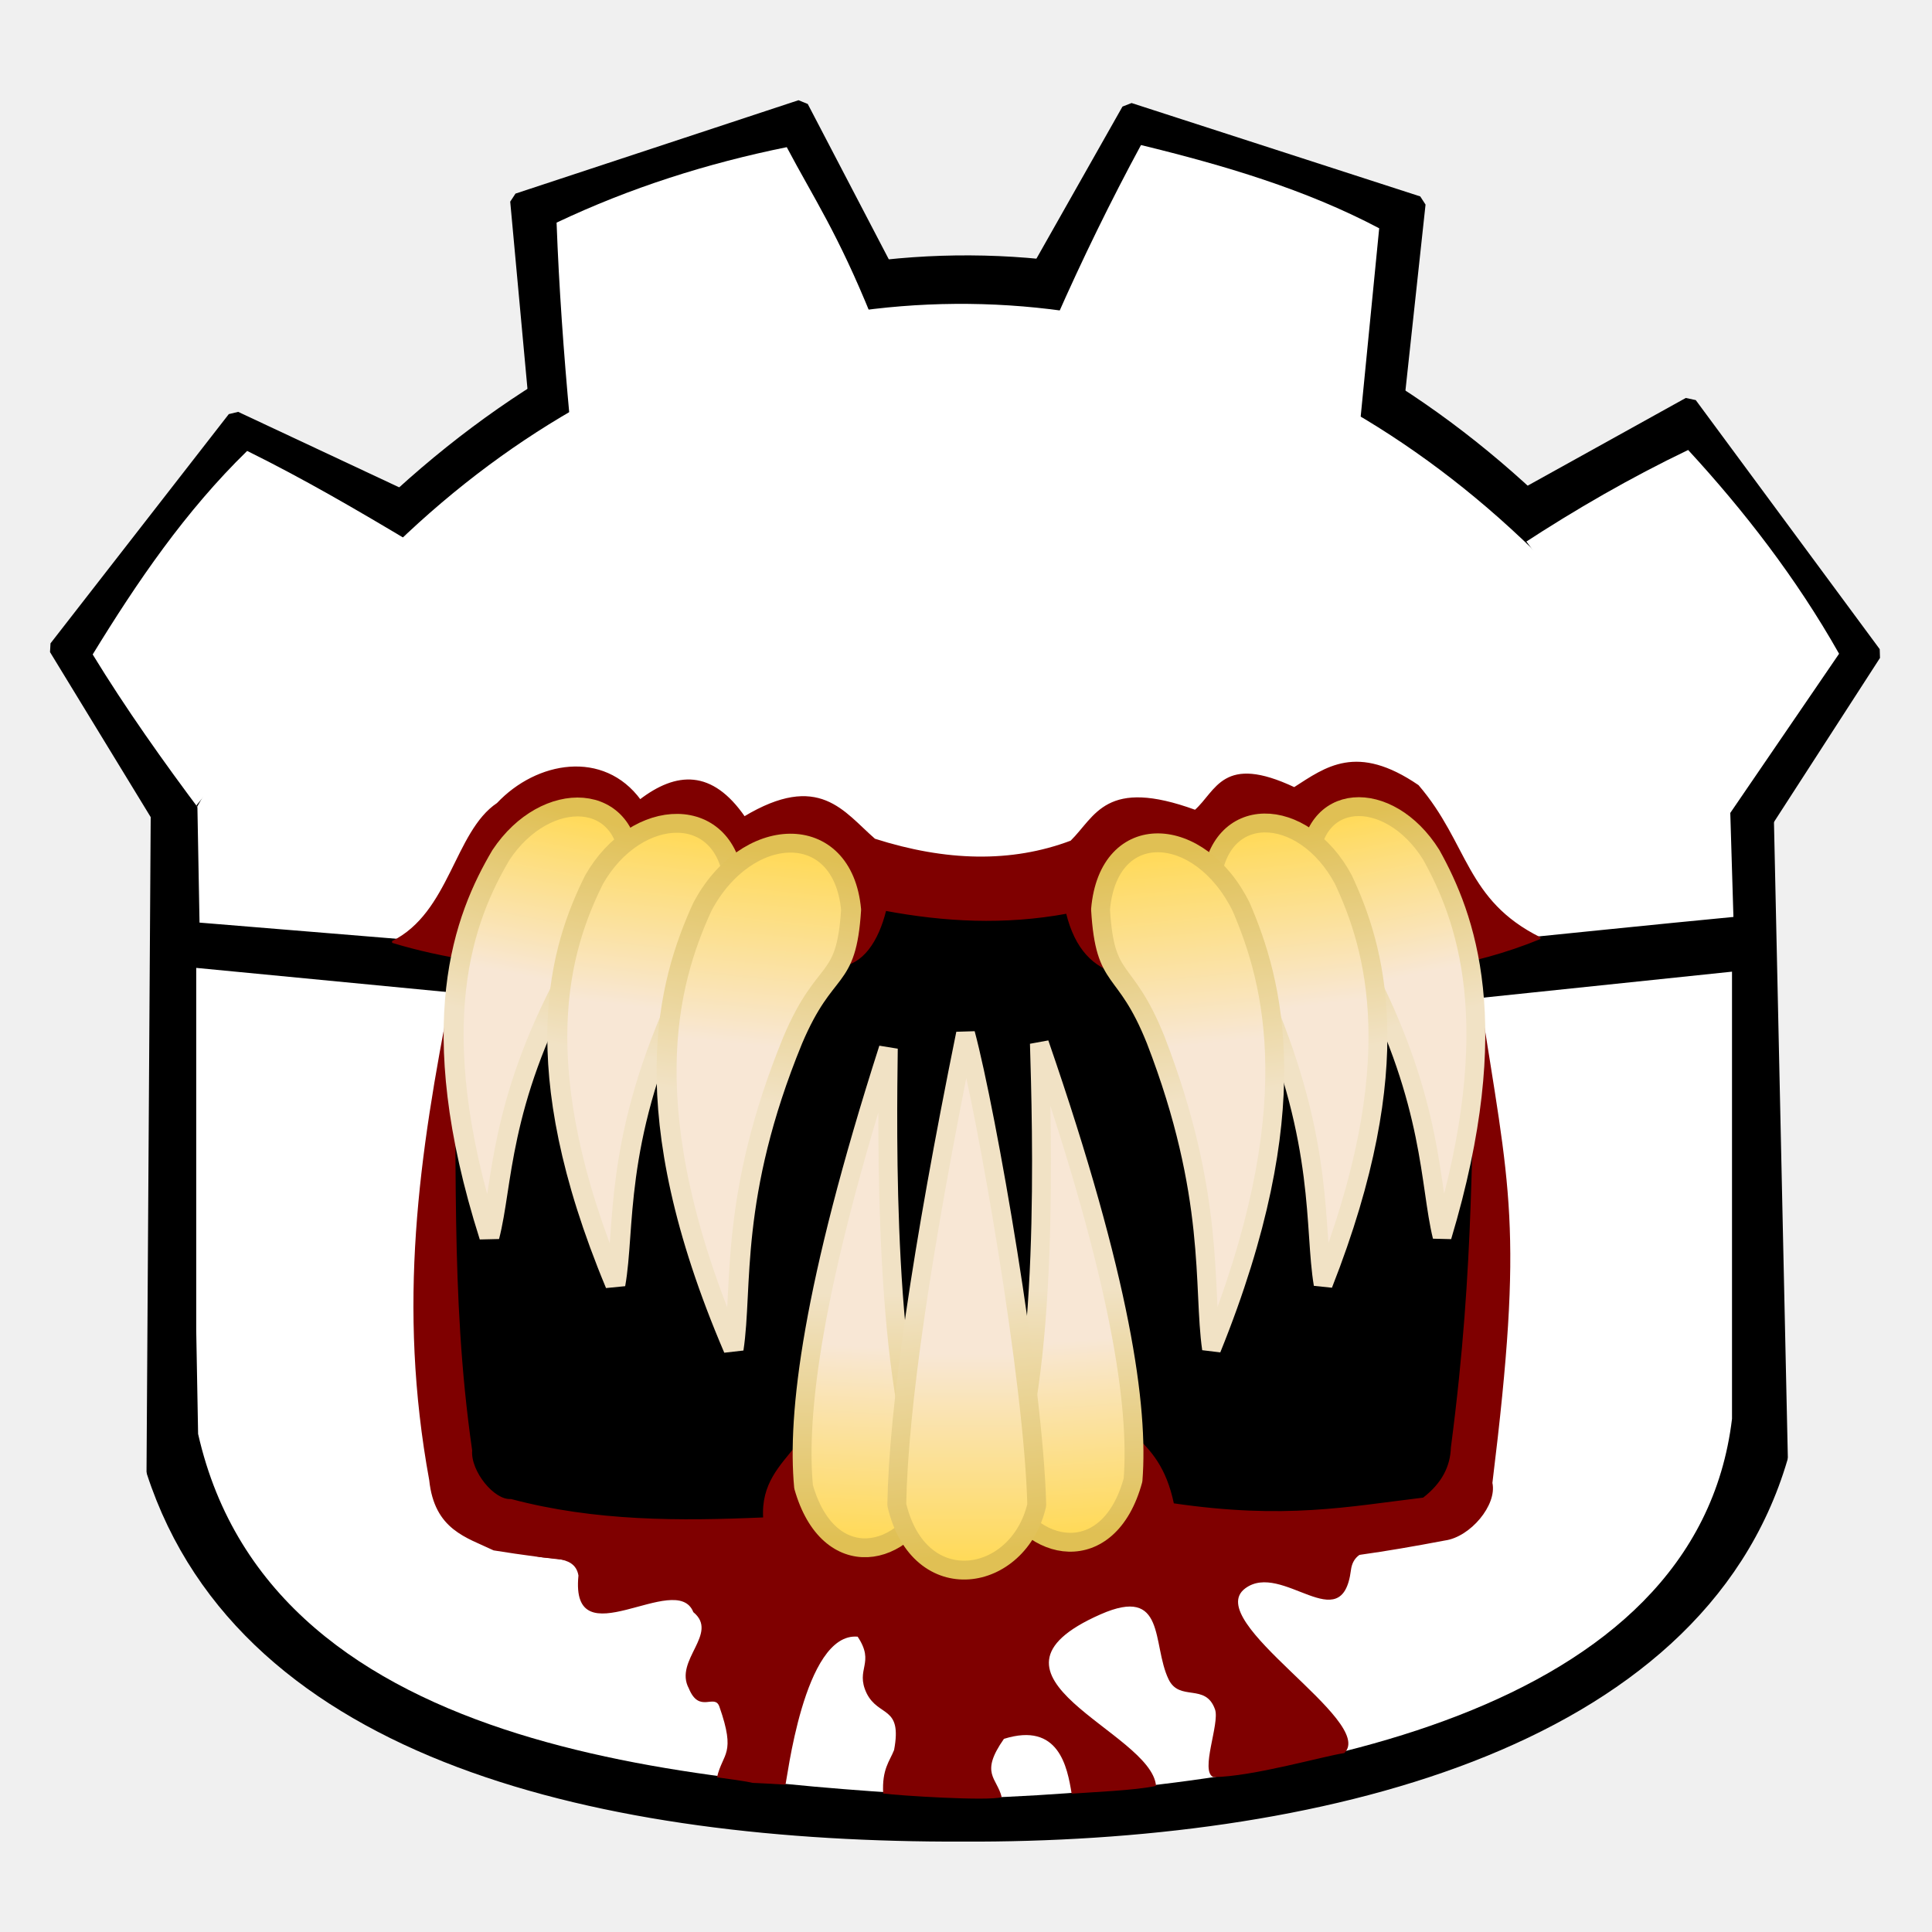
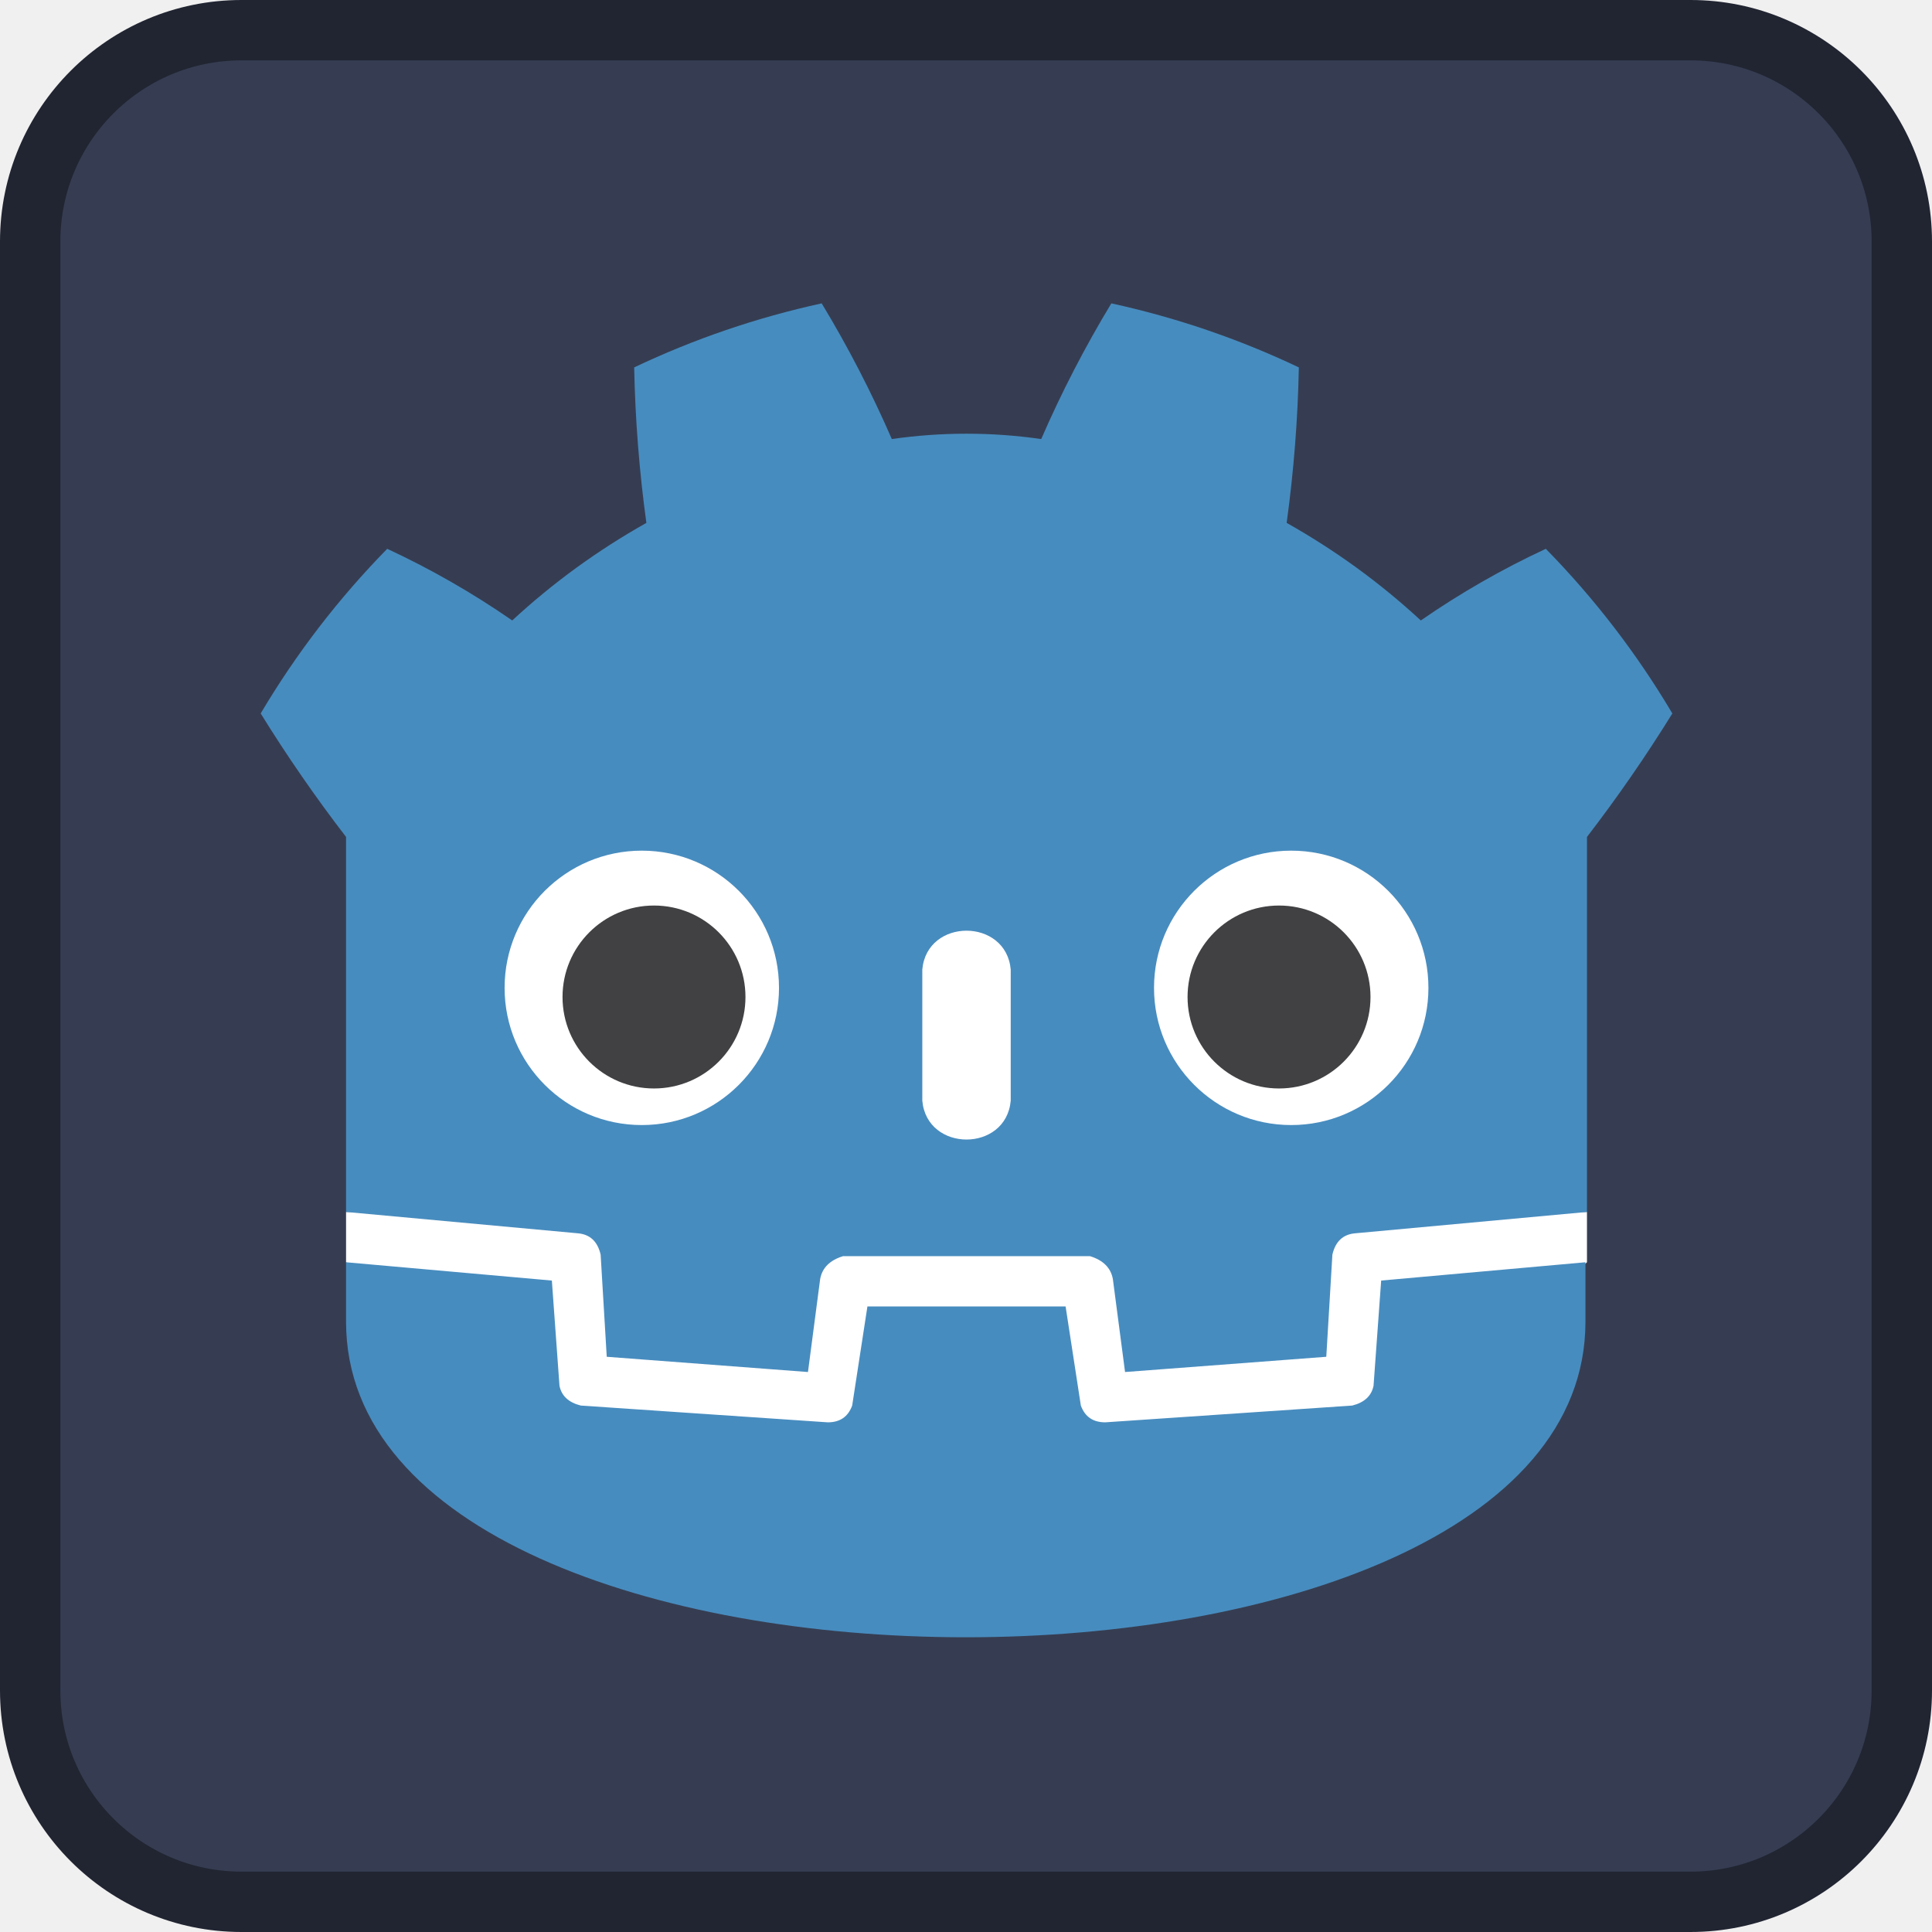
- <svg xmlns="http://www.w3.org/2000/svg" xmlns:ns1="http://krita.org/namespaces/svg/krita" width="737.28pt" height="737.28pt" viewBox="0 0 737.28 737.28">
-   <defs>
-     <linearGradient id="gradient0" gradientUnits="objectBoundingBox" x1="0.5" y1="0.032" x2="0.5" y2="0.976" spreadMethod="pad">
-       <stop stop-color="#f8e7d5" offset="0.599" stop-opacity="1" />
-       <stop stop-color="#ffda5a" offset="1" stop-opacity="1" />
-     </linearGradient>
-     <linearGradient id="gradient1" gradientUnits="objectBoundingBox" x1="0.489" y1="0.014" x2="0.501" y2="0.981" spreadMethod="pad">
-       <stop stop-color="#f1e2c5" offset="0.493" stop-opacity="1" />
-       <stop stop-color="#e0c054" offset="1" stop-opacity="1" />
-     </linearGradient>
-     <linearGradient id="gradient2" gradientUnits="objectBoundingBox" x1="0.5" y1="0.032" x2="0.5" y2="0.976" spreadMethod="pad">
-       <stop stop-color="#f8e7d5" offset="0.599" stop-opacity="1" />
-       <stop stop-color="#ffda5a" offset="1" stop-opacity="1" />
-     </linearGradient>
-     <linearGradient id="gradient3" gradientUnits="objectBoundingBox" x1="0.489" y1="0.014" x2="0.501" y2="0.981" spreadMethod="pad">
-       <stop stop-color="#f1e2c5" offset="0.493" stop-opacity="1" />
-       <stop stop-color="#e0c054" offset="1" stop-opacity="1" />
-     </linearGradient>
-     <linearGradient id="gradient4" gradientUnits="objectBoundingBox" x1="0.5" y1="0.032" x2="0.5" y2="0.976" spreadMethod="pad">
-       <stop stop-color="#f8e7d5" offset="0.599" stop-opacity="1" />
-       <stop stop-color="#ffda5a" offset="1" stop-opacity="1" />
-     </linearGradient>
-     <linearGradient id="gradient5" gradientUnits="objectBoundingBox" x1="0.485" y1="0" x2="0.515" y2="0.971" spreadMethod="pad">
-       <stop stop-color="#f1e2c5" offset="0.493" stop-opacity="1" />
-       <stop stop-color="#e0c054" offset="1" stop-opacity="1" />
-     </linearGradient>
-     <linearGradient id="gradient6" gradientUnits="objectBoundingBox" x1="0.5" y1="0.032" x2="0.5" y2="0.976" spreadMethod="pad">
-       <stop stop-color="#f8e7d5" offset="0.599" stop-opacity="1" />
-       <stop stop-color="#ffda5a" offset="1" stop-opacity="1" />
-     </linearGradient>
-     <linearGradient id="gradient7" gradientUnits="objectBoundingBox" x1="0.489" y1="0.014" x2="0.501" y2="0.981" spreadMethod="pad">
-       <stop stop-color="#f1e2c5" offset="0.493" stop-opacity="1" />
-       <stop stop-color="#e0c054" offset="1" stop-opacity="1" />
-     </linearGradient>
-     <linearGradient id="gradient8" gradientUnits="objectBoundingBox" x1="0.5" y1="0.032" x2="0.5" y2="0.976" spreadMethod="pad">
-       <stop stop-color="#f8e7d5" offset="0.599" stop-opacity="1" />
-       <stop stop-color="#ffda5a" offset="1" stop-opacity="1" />
-     </linearGradient>
-     <linearGradient id="gradient9" gradientUnits="objectBoundingBox" x1="0.489" y1="0.014" x2="0.501" y2="0.981" spreadMethod="pad">
-       <stop stop-color="#f1e2c5" offset="0.493" stop-opacity="1" />
-       <stop stop-color="#e0c054" offset="1" stop-opacity="1" />
-     </linearGradient>
-     <linearGradient id="gradient10" gradientUnits="objectBoundingBox" x1="0.5" y1="0.032" x2="0.5" y2="0.976" spreadMethod="pad">
-       <stop stop-color="#f8e7d5" offset="0.599" stop-opacity="1" />
-       <stop stop-color="#ffda5a" offset="1" stop-opacity="1" />
-     </linearGradient>
-     <linearGradient id="gradient11" gradientUnits="objectBoundingBox" x1="0.489" y1="0.014" x2="0.501" y2="0.981" spreadMethod="pad">
-       <stop stop-color="#f1e2c5" offset="0.493" stop-opacity="1" />
-       <stop stop-color="#e0c054" offset="1" stop-opacity="1" />
-     </linearGradient>
-     <linearGradient id="gradient12" gradientUnits="objectBoundingBox" x1="0.5" y1="0.032" x2="0.5" y2="0.976" spreadMethod="pad">
-       <stop stop-color="#f8e7d5" offset="0.599" stop-opacity="1" />
-       <stop stop-color="#ffda5a" offset="1" stop-opacity="1" />
-     </linearGradient>
-     <linearGradient id="gradient13" gradientUnits="objectBoundingBox" x1="0.489" y1="0.014" x2="0.501" y2="0.981" spreadMethod="pad">
-       <stop stop-color="#f1e2c5" offset="0.493" stop-opacity="1" />
-       <stop stop-color="#e0c054" offset="1" stop-opacity="1" />
-     </linearGradient>
-     <linearGradient id="gradient14" gradientUnits="objectBoundingBox" x1="0.5" y1="0.032" x2="0.5" y2="0.976" spreadMethod="pad">
-       <stop stop-color="#f8e7d5" offset="0.599" stop-opacity="1" />
-       <stop stop-color="#ffda5a" offset="1" stop-opacity="1" />
-     </linearGradient>
-     <linearGradient id="gradient15" gradientUnits="objectBoundingBox" x1="0.489" y1="0.014" x2="0.501" y2="0.981" spreadMethod="pad">
-       <stop stop-color="#f1e2c5" offset="0.493" stop-opacity="1" />
-       <stop stop-color="#e0c054" offset="1" stop-opacity="1" />
-     </linearGradient>
-     <linearGradient id="gradient16" gradientUnits="objectBoundingBox" x1="0.5" y1="0.032" x2="0.5" y2="0.976" spreadMethod="pad">
-       <stop stop-color="#f8e7d5" offset="0.599" stop-opacity="1" />
-       <stop stop-color="#ffda5a" offset="1" stop-opacity="1" />
-     </linearGradient>
-     <linearGradient id="gradient17" gradientUnits="objectBoundingBox" x1="0.489" y1="0.014" x2="0.501" y2="0.981" spreadMethod="pad">
-       <stop stop-color="#f1e2c5" offset="0.493" stop-opacity="1" />
-       <stop stop-color="#e0c054" offset="1" stop-opacity="1" />
-     </linearGradient>
-   </defs>
-   <path id="shape0" transform="translate(58.86, 100.4016)" fill="#000000" fill-rule="evenodd" stroke="#000000" stroke-width="5.89" stroke-linecap="square" stroke-linejoin="bevel" d="M0 461.199L1.62 207.399C158.846 -71.142 465.725 -67.474 615.06 208.479L620.46 455.799C588.255 565.731 441.34 600.021 308.34 599.439C172.971 599.795 35.391 569.828 0 461.199Z" />
-   <path id="shape1" transform="translate(21.6, 159.84)" fill="#000000" fill-rule="evenodd" stroke="#000000" stroke-width="5.89" stroke-linecap="square" stroke-linejoin="bevel" d="M38.88 151.2L0 87.48L68.04 0L137.16 32.4Z" />
-   <path id="shape2" transform="translate(197.64, 41.04)" fill="#000000" fill-rule="evenodd" stroke="#000000" stroke-width="5.89" stroke-linecap="square" stroke-linejoin="bevel" d="M7.56 117.72L0 35.64L108 0L146.88 74.52Z" />
-   <path id="shape3" transform="translate(391.5, 42.12)" fill="#000000" fill-rule="evenodd" stroke="#000000" stroke-width="5.89" stroke-linecap="square" stroke-linejoin="bevel" d="M0 69.66L39.42 0L149.58 35.64L140.94 115.56Z" />
-   <path id="shape4" transform="translate(575.64, 154.44)" fill="#000000" fill-rule="evenodd" stroke="#000000" stroke-width="5.89" stroke-linecap="square" stroke-linejoin="bevel" d="M0 38.34L69.12 0L139.32 95.04L93.96 165.24Z" />
-   <path id="shape5" transform="translate(75.32999, 115.9566)" fill="#ffffff" fill-rule="evenodd" stroke="none" stroke-width="0.72" stroke-linecap="square" stroke-linejoin="bevel" d="M0 191.753C139.8 -60.367 436.47 -67.597 584.91 192.203L586.17 233.963C556.558 236.784 517.497 240.847 487.885 243.815C487.077 236.824 483.478 231.018 477.81 231.623C288.992 219.575 290.852 220.096 105.93 232.883C97.115 232.159 97.278 238.004 97.103 244.03C70.878 241.874 27.035 238.279 0.81 236.123" />
-   <path id="shape6" transform="translate(74.87999, 369.36)" fill="#ffffff" fill-rule="evenodd" stroke="none" stroke-width="0.72" stroke-linecap="square" stroke-linejoin="bevel" d="M0 0L97.2 9.36L100.08 196.56C100.436 202.345 104.245 205.7 109.44 208.08L228.6 216.9L358.2 215.82C397.2 213.48 436.2 211.14 475.2 208.8C481.526 206.664 485.431 203.014 486 197.28L489.6 11.52L586.08 1.44L586.08 172.08C572.534 285.062 417.518 312.64 298.08 316.8C198.092 310.589 29.192 303.725 0.72 177.84L0 138.24" />
-   <path id="shape7" transform="translate(35.37, 172.08)" fill="#ffffff" fill-rule="evenodd" stroke="none" stroke-width="0.72" stroke-linecap="square" stroke-linejoin="bevel" d="M42.21 138.87C26.87 118.47 12.468 98.07 0 77.67C17.076 49.778 35.449 22.895 58.95 0C80.723 10.747 101.237 22.753 121.59 34.92L39.51 135.36" />
-   <path id="shape8" transform="translate(212.4, 56.16)" fill="#ffffff" fill-rule="evenodd" stroke="none" stroke-width="0.72" stroke-linecap="square" stroke-linejoin="bevel" d="M5.04 103.68C2.695 78.388 0.907 53.373 0 28.8C28.155 15.449 57.526 6.153 87.84 0C98.225 19.627 107.232 32.712 120.24 64.8L5.04 103.68" />
-   <path id="shape9" transform="translate(403.02, 55.35)" fill="#ffffff" fill-rule="evenodd" stroke="none" stroke-width="0.72" stroke-linecap="square" stroke-linejoin="bevel" d="M0 66.24C9.998 43.568 20.905 21.234 32.4 0C64.126 7.738 95.143 16.894 123.3 31.77L116.1 105.03L1.62 67.05" />
-   <path id="shape10" transform="translate(580.86, 171.72)" fill="#ffffff" fill-rule="evenodd" stroke="none" stroke-width="0.72" stroke-linecap="square" stroke-linejoin="bevel" d="M0 36C20.436 22.633 41.484 10.489 63.36 0C84.484 22.916 104.683 48.917 120.96 77.76L79.38 138.6L1.62 34.92" />
-   <path id="shape11" transform="translate(149.76, 291.053)" fill="#7f0000" fill-rule="evenodd" stroke="#7f0000" stroke-width="0.72" stroke-linecap="square" stroke-linejoin="bevel" d="M170.46 77.407C179.129 76.985 185.19 68.107 188.1 56.167C210.558 60.377 233.505 61.656 257.4 57.247C260.798 71.212 267.873 77.822 277.02 80.287C332.574 79.675 385.318 88.564 437.94 66.967C409.149 52.664 410.393 31.049 391.32 8.827C367.951 -7.128 356.345 1.914 344.16 9.727C316.882 -3.119 314.75 10.976 306.36 18.367C272.196 5.926 268.599 20.655 259.02 30.067C236.213 38.681 211.086 38.011 183.96 29.347C171.951 18.942 162.827 3.729 134.28 20.887C121.816 2.814 108.401 3.751 94.5 14.407C80.468 -4.684 55.147 -0.274 40.14 15.667C23.963 26.462 22.189 57.432 0 68.407C37.535 79.921 94.355 82.921 170.46 77.407Z" />
-   <path id="shape12" transform="translate(158.1324, 378.54)" fill="#7f0000" fill-rule="evenodd" stroke="#7f0000" stroke-width="0.72" stroke-linecap="square" stroke-linejoin="bevel" d="M14.398 0C1.996 62.835 -6.197 119.47 6.028 186.3C7.995 205.04 20.07 207.837 30.328 212.76C74.089 219.806 100.027 219.071 136.708 217.62C152.926 232.851 168.369 235.686 183.148 227.88C200.945 243.122 218.451 242.872 237.688 227.88C249.819 230.358 260.766 234.19 286.828 214.38C320.054 219.673 345.638 218.03 393.208 208.98C402.732 207.693 412.855 195.62 411.028 187.38C423.128 88.882 417.682 76.119 406.168 1.62C403.009 57.892 405.449 101.013 395.908 173.88C395.675 181.034 392.534 187.605 385.108 193.32C356.174 196.79 332.372 201.747 289.528 195.48C286.54 181.223 280.747 175.383 274.948 169.56L145.888 173.34C139.863 181.012 132.605 187.698 133.468 200.88C101.248 202.278 69.028 202.408 36.808 193.86C30.261 194.372 21.059 183.058 21.688 174.96C12.971 114.3 16.526 60.66 14.398 0Z" />
-   <path id="shape01" transform="translate(203.1746, 587.1135)" fill="#7f0000" fill-rule="evenodd" stroke-opacity="0" stroke="#000000" stroke-width="0" stroke-linecap="square" stroke-linejoin="bevel" d="M0 6.142C3.953 8.754 16.141 5.282 17.571 14.147C14.308 46.717 54.929 11.729 61.411 28.103C71.397 36.272 53.877 46.44 59.692 57.204C63.706 67.033 69.539 58.993 71.352 64.162C77.799 82.537 72.629 81.701 70.446 91.136C94.866 94.428 73.192 92.49 96.541 93.935C97.059 93.692 103.407 35.644 124.121 37.465C130.938 47.73 123.079 49.65 127.534 59.04C132.124 68.303 141.218 63.652 138.024 80.71C136.364 84.99 133.343 87.978 133.863 97.312C139.528 98.111 173.976 100.285 179.094 98.714C177.246 91.186 170.628 89.745 179.943 76.459C200.865 69.907 204.128 87.144 205.779 97.376C212.747 96.826 230.19 96.154 237.983 94.408C236.265 73.633 162.97 52.646 216.827 28.937C241.96 17.873 236.325 40.314 242.763 53.714C246.951 62.429 256.894 54.972 260.502 65.247C262.373 70.573 254.658 88.85 259.858 91.044C274.586 90.955 301.86 83.053 309.847 81.883C322.216 69.706 255.174 31.578 272.02 19.037C286.121 8.539 308.989 38.627 312.36 12.077C313.641 1.99 325.51 5.232 333.299 0" />
-   <path id="shape02" transform="matrix(0.9987458 0.05006893 -0.05006893 0.9987458 313.6866 398.8801)" fill="url(#gradient0)" fill-rule="evenodd" stroke="url(#gradient1)" stroke-width="7.2" stroke-linecap="square" stroke-linejoin="bevel" ns1:marker-fill-method="auto" d="M25.344 0C26.482 30.08 29.801 129.736 50.122 168.739C41.899 194.132 12.669 201.822 1.409 168.627C-2.54 141.269 0.722 92.561 25.344 0Z" />
-   <path id="shape011" transform="matrix(-0.9977335 0.06728999 0.06728999 0.9977335 422.4636 396.4705)" fill="url(#gradient2)" fill-rule="evenodd" stroke="url(#gradient3)" stroke-width="7.2" stroke-linecap="square" stroke-linejoin="bevel" ns1:marker-fill-method="auto" d="M25.872 0C27.034 30.08 30.421 129.736 51.166 168.739C42.772 194.132 12.933 201.822 1.438 168.627C-2.592 141.269 0.738 92.561 25.872 0Z" />
-   <path id="shape13" transform="translate(342.2214, 394.4522)" fill="url(#gradient4)" fill-rule="evenodd" stroke="url(#gradient5)" stroke-width="7.2" stroke-linecap="square" stroke-linejoin="bevel" ns1:marker-fill-method="auto" d="M26.247 0C34.345 30.325 52.266 132.932 53.419 179.885C46.562 209.656 8.568 216.234 0 179.766C0.677 142.86 9.426 82.938 26.247 0Z" />
-   <path id="shape021" transform="matrix(-0.9801956 0.198032 -0.198032 -0.9801956 580.8338 465.6789)" fill="url(#gradient6)" fill-rule="evenodd" stroke="url(#gradient7)" stroke-width="7.2" stroke-linecap="square" stroke-linejoin="bevel" ns1:marker-fill-method="auto" d="M31.118 0C31.977 20.408 24.419 49.776 39.125 102.971C46.779 129.424 53.999 122.324 52.931 147.488C47.238 176.947 17.169 172.251 6.365 143.642C-1.83 117.921 -8.943 74.946 31.118 0Z" />
-   <path id="shape03" transform="matrix(-0.9923003 0.1238553 -0.1238553 -0.9923003 538.3314 485.9288)" fill="url(#gradient8)" fill-rule="evenodd" stroke="url(#gradient9)" stroke-width="7.2" stroke-linecap="square" stroke-linejoin="bevel" ns1:marker-fill-method="auto" d="M33.652 0C34.581 21.641 26.407 52.785 42.311 109.195C50.588 137.248 58.396 129.718 57.242 156.403C51.084 187.643 18.567 182.663 6.883 152.325C-1.979 125.049 -9.671 79.476 33.652 0Z" />
-   <path id="shape04" transform="matrix(-0.9947884 0.1019614 -0.1019614 -0.9947884 497.8847 511.0978)" fill="url(#gradient10)" fill-rule="evenodd" stroke="url(#gradient11)" stroke-width="7.2" stroke-linecap="square" stroke-linejoin="bevel" ns1:marker-fill-method="auto" d="M35.727 0C36.714 23.68 28.035 57.756 44.919 119.48C53.707 150.176 61.997 141.936 60.771 171.135C54.234 205.318 19.712 199.868 7.307 166.673C-2.101 136.828 -10.268 86.962 35.727 0Z" />
-   <path id="shape05" transform="matrix(1.038097 0.198032 0.2097301 -0.9801956 154.44 465.8051)" fill="url(#gradient12)" fill-rule="evenodd" stroke="url(#gradient13)" stroke-width="7.2" stroke-linecap="square" stroke-linejoin="bevel" ns1:marker-fill-method="auto" d="M31.118 0C31.977 20.408 24.419 49.776 39.125 102.971C46.779 129.424 53.999 122.324 52.931 147.488C47.238 176.947 17.169 172.251 6.365 143.642C-1.83 117.921 -8.943 74.946 31.118 0Z" />
-   <path id="shape0111" transform="matrix(1.050917 0.1238553 0.1311716 -0.9923003 199.453 486.0549)" fill="url(#gradient14)" fill-rule="evenodd" stroke="url(#gradient15)" stroke-width="7.2" stroke-linecap="square" stroke-linejoin="bevel" ns1:marker-fill-method="auto" d="M33.652 0C34.581 21.641 26.407 52.785 42.311 109.195C50.588 137.248 58.396 129.718 57.242 156.403C51.084 187.643 18.567 182.663 6.883 152.325C-1.979 125.049 -9.671 79.476 33.652 0Z" />
-   <path id="shape0211" transform="matrix(1.053552 0.1019614 0.1079844 -0.9947884 242.2891 511.224)" fill="url(#gradient16)" fill-rule="evenodd" stroke="url(#gradient17)" stroke-width="7.2" stroke-linecap="square" stroke-linejoin="bevel" ns1:marker-fill-method="auto" d="M35.727 0C36.714 23.68 28.035 57.756 44.919 119.48C53.707 150.176 61.997 141.936 60.771 171.135C54.234 205.318 19.712 199.868 7.307 166.673C-2.101 136.828 -10.268 86.962 35.727 0Z" />
+ <svg xmlns="http://www.w3.org/2000/svg" height="128" width="128">
+   <rect x="2" y="2" width="124" height="124" rx="14" fill="#363d52" stroke="#212532" stroke-width="4" />
+   <g transform="scale(.101) translate(122 122)">
+     <g fill="#fff">
+       <path d="M105 673v33q407 354 814 0v-33z" />
+       <path fill="#478cbf" d="m105 673 152 14q12 1 15 14l4 67 132 10 8-61q2-11 15-15h162q13 4 15 15l8 61 132-10 4-67q3-13 15-14l152-14V427q30-39 56-81-35-59-83-108-43 20-82 47-40-37-88-64 7-51 8-102-59-28-123-42-26 43-46 89-49-7-98 0-20-46-46-89-64 14-123 42 1 51 8 102-48 27-88 64-39-27-82-47-48 49-83 108 26 42 56 81zm0 33v39c0 276 813 276 813 0v-39l-134 12-5 69q-2 10-14 13l-162 11q-12 0-16-11l-10-65H447l-10 65q-4 11-16 11l-162-11q-12-3-14-13l-5-69z" />
+       <path d="M483 600c3 34 55 34 58 0v-86c-3-34-55-34-58 0z" />
+       <circle cx="725" cy="526" r="90" />
+       <circle cx="299" cy="526" r="90" />
+     </g>
+     <g fill="#414042">
+       <circle cx="307" cy="532" r="60" />
+       <circle cx="717" cy="532" r="60" />
+     </g>
+   </g>
</svg>
